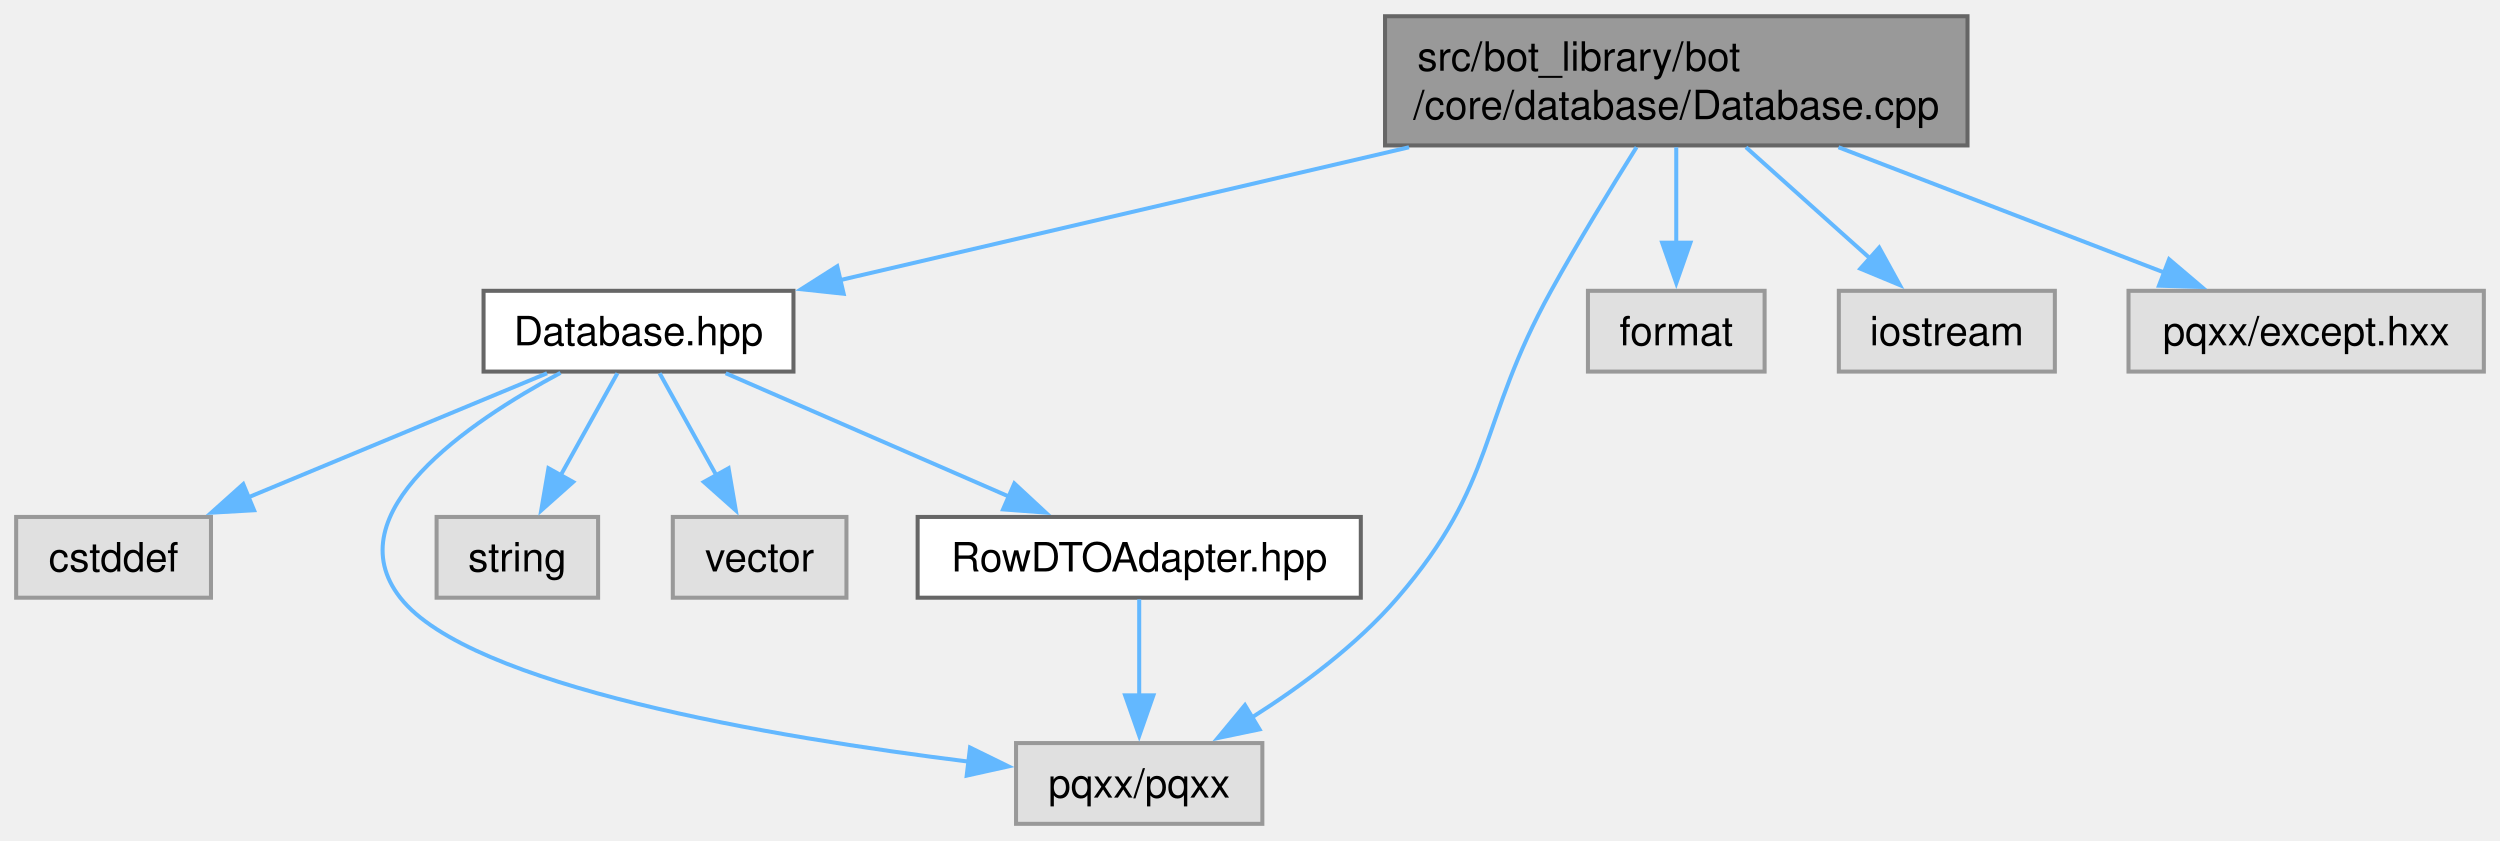
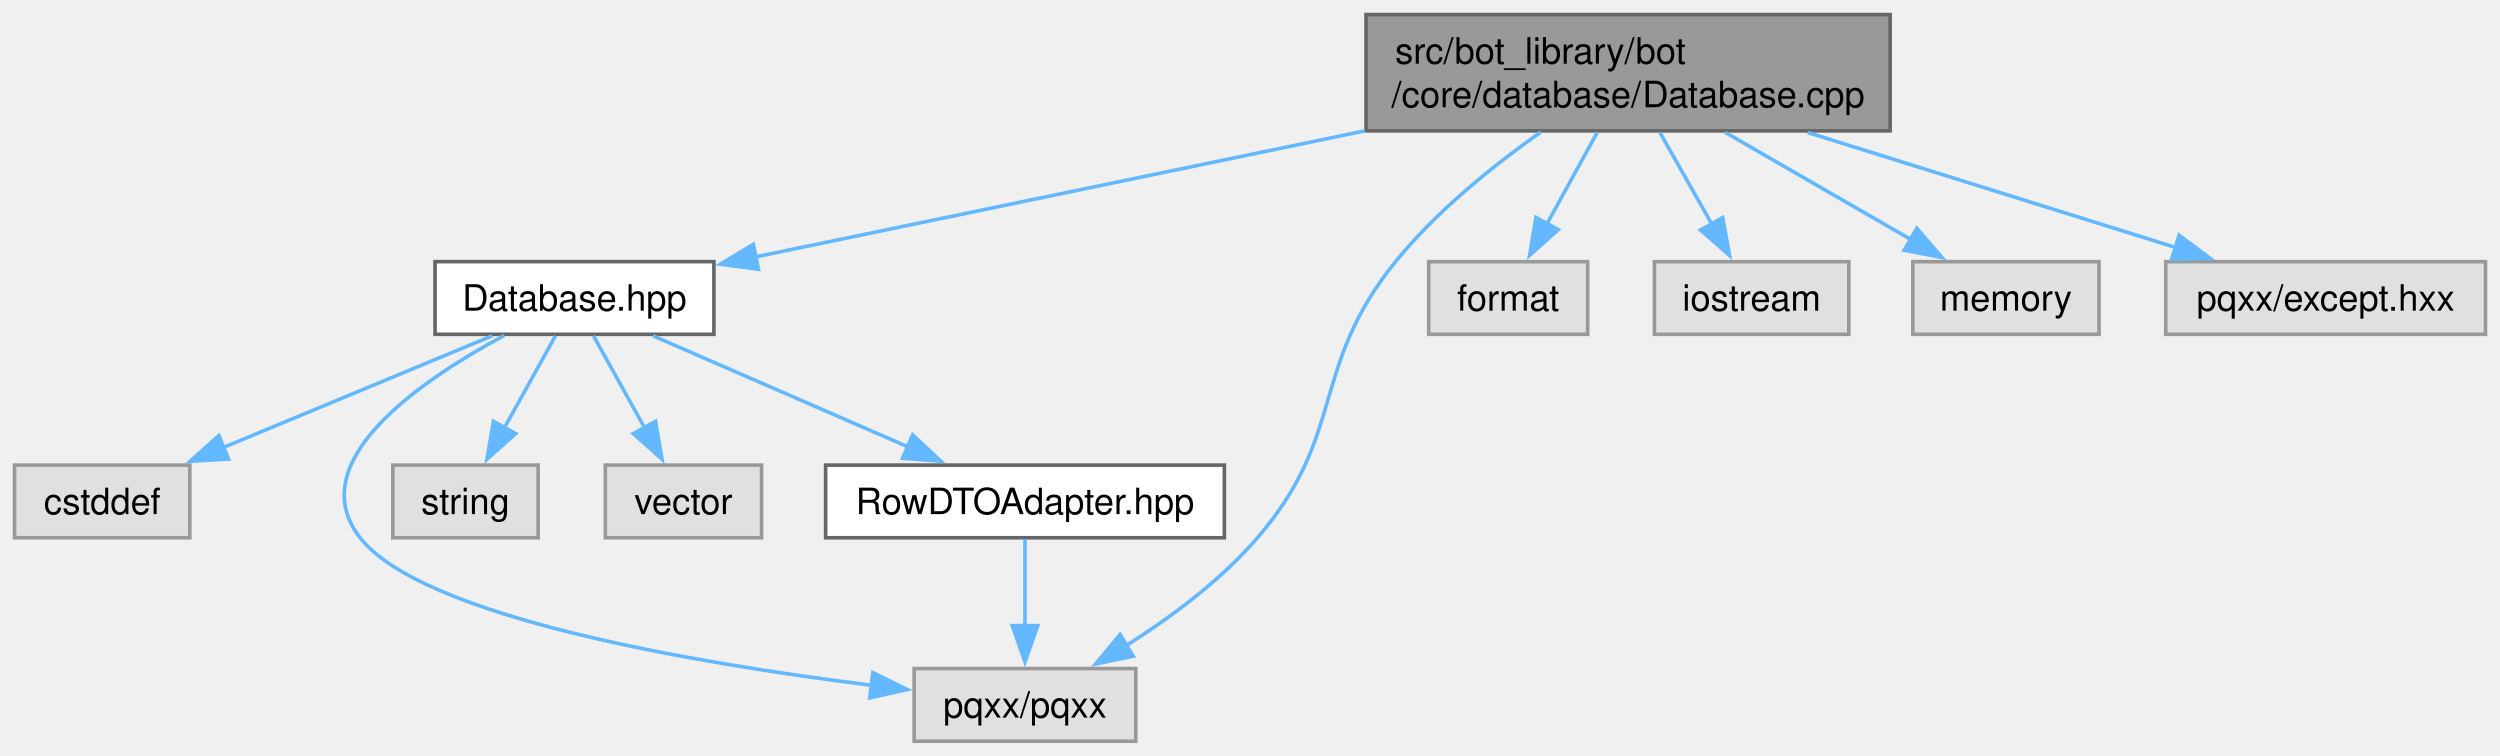
- <svg xmlns="http://www.w3.org/2000/svg" xmlns:xlink="http://www.w3.org/1999/xlink" width="619pt" height="208pt" viewBox="0.00 0.00 619.12 208.00">
+ <svg xmlns="http://www.w3.org/2000/svg" xmlns:xlink="http://www.w3.org/1999/xlink" width="688pt" height="208pt" viewBox="0.00 0.00 688.12 208.00">
  <g id="graph0" class="graph" transform="scale(1 1) rotate(0) translate(4 204)">
    <g id="Node000001" class="node">
      <g id="a_Node000001">
        <a xlink:title=" ">
-           <polygon fill="#999999" stroke="#666666" points="483.25,-200 339,-200 339,-168 483.25,-168 483.25,-200" />
-           <text text-anchor="start" x="347" y="-186.5" font-family="Helvetica,sans-Serif" font-size="10.00">src/bot_library/bot</text>
-           <text text-anchor="middle" x="411.12" y="-174.5" font-family="Helvetica,sans-Serif" font-size="10.00">/core/database/Database.cpp</text>
+           <polygon fill="#999999" stroke="#666666" points="516.25,-200 372,-200 372,-168 516.25,-168 516.25,-200" />
+           <text text-anchor="start" x="380" y="-186.5" font-family="Helvetica,sans-Serif" font-size="10.00">src/bot_library/bot</text>
+           <text text-anchor="middle" x="444.12" y="-174.5" font-family="Helvetica,sans-Serif" font-size="10.00">/core/database/Database.cpp</text>
        </a>
      </g>
    </g>
    <g id="Node000002" class="node">
      <g id="a_Node000002">
        <a xlink:href="Database_8hpp.html" target="_top" xlink:title=" ">
          <polygon fill="white" stroke="#666666" points="192.5,-132 115.75,-132 115.75,-112 192.5,-112 192.5,-132" />
          <text text-anchor="middle" x="154.12" y="-118.5" font-family="Helvetica,sans-Serif" font-size="10.00">Database.hpp</text>
        </a>
      </g>
    </g>
    <g id="edge1_Node000001_Node000002" class="edge">
      <g id="a_edge1_Node000001_Node000002">
        <a xlink:title=" ">
-           <path fill="none" stroke="#63b8ff" d="M344.94,-167.55C300.99,-157.29 244.2,-144.03 204.04,-134.65" />
-           <polygon fill="#63b8ff" stroke="#63b8ff" points="204.93,-131.27 194.4,-132.4 203.34,-138.08 204.93,-131.27" />
+           <path fill="none" stroke="#63b8ff" d="M371.69,-168.01C319.42,-157.2 250.19,-142.88 204,-133.32" />
+           <polygon fill="#63b8ff" stroke="#63b8ff" points="204.77,-129.9 194.26,-131.3 203.35,-136.76 204.77,-129.9" />
        </a>
      </g>
    </g>
    <g id="Node000004" class="node">
      <g id="a_Node000004">
        <a xlink:title=" ">
          <polygon fill="#e0e0e0" stroke="#999999" points="308.62,-20 247.62,-20 247.62,0 308.62,0 308.62,-20" />
          <text text-anchor="middle" x="278.12" y="-6.5" font-family="Helvetica,sans-Serif" font-size="10.00">pqxx/pqxx</text>
        </a>
      </g>
    </g>
-     <g id="edge11_Node000001_Node000004" class="edge">
-       <g id="a_edge11_Node000001_Node000004">
+     <g id="edge12_Node000001_Node000004" class="edge">
+       <g id="a_edge12_Node000001_Node000004">
        <a xlink:title=" ">
-           <path fill="none" stroke="#63b8ff" d="M401.29,-167.57C395.02,-157.56 386.84,-144.15 380.12,-132 361.86,-98.95 366.76,-84.62 342.12,-56 332.02,-44.26 318.21,-34.05 306.01,-26.33" />
+           <path fill="none" stroke="#63b8ff" d="M420.09,-167.66C407.07,-158.48 391.39,-145.91 380.12,-132 356.36,-102.65 366.76,-84.62 342.12,-56 332.02,-44.26 318.21,-34.05 306.01,-26.33" />
          <polygon fill="#63b8ff" stroke="#63b8ff" points="307.92,-23.4 297.55,-21.24 304.31,-29.4 307.92,-23.4" />
        </a>
      </g>
    </g>
    <g id="Node000008" class="node">
      <g id="a_Node000008">
        <a xlink:title=" ">
          <polygon fill="#e0e0e0" stroke="#999999" points="433,-132 389.25,-132 389.25,-112 433,-112 433,-132" />
          <text text-anchor="middle" x="411.12" y="-118.5" font-family="Helvetica,sans-Serif" font-size="10.00">format</text>
        </a>
      </g>
    </g>
    <g id="edge8_Node000001_Node000008" class="edge">
      <g id="a_edge8_Node000001_Node000008">
        <a xlink:title=" ">
-           <path fill="none" stroke="#63b8ff" d="M411.12,-167.55C411.12,-160.34 411.12,-151.66 411.12,-143.88" />
-           <polygon fill="#63b8ff" stroke="#63b8ff" points="414.63,-143.92 411.13,-133.92 407.63,-143.92 414.63,-143.92" />
+           <path fill="none" stroke="#63b8ff" d="M435.63,-167.55C431.43,-159.91 426.31,-150.61 421.84,-142.49" />
+           <polygon fill="#63b8ff" stroke="#63b8ff" points="424.91,-140.81 417.03,-133.73 418.78,-144.18 424.91,-140.81" />
        </a>
      </g>
    </g>
    <g id="Node000009" class="node">
      <g id="a_Node000009">
        <a xlink:title=" ">
          <polygon fill="#e0e0e0" stroke="#999999" points="504.88,-132 451.38,-132 451.38,-112 504.88,-112 504.88,-132" />
          <text text-anchor="middle" x="478.12" y="-118.5" font-family="Helvetica,sans-Serif" font-size="10.00">iostream</text>
        </a>
      </g>
    </g>
    <g id="edge9_Node000001_Node000009" class="edge">
      <g id="a_edge9_Node000001_Node000009">
        <a xlink:title=" ">
-           <path fill="none" stroke="#63b8ff" d="M428.38,-167.55C437.78,-159.13 449.44,-148.69 459.1,-140.04" />
-           <polygon fill="#63b8ff" stroke="#63b8ff" points="461.38,-142.7 466.49,-133.42 456.71,-137.48 461.38,-142.7" />
+           <path fill="none" stroke="#63b8ff" d="M452.88,-167.55C457.26,-159.82 462.6,-150.4 467.24,-142.21" />
+           <polygon fill="#63b8ff" stroke="#63b8ff" points="470.16,-144.15 472.05,-133.72 464.07,-140.7 470.16,-144.15" />
        </a>
      </g>
    </g>
    <g id="Node000010" class="node">
      <g id="a_Node000010">
        <a xlink:title=" ">
-           <polygon fill="#e0e0e0" stroke="#999999" points="611.12,-132 523.12,-132 523.12,-112 611.12,-112 611.12,-132" />
-           <text text-anchor="middle" x="567.12" y="-118.5" font-family="Helvetica,sans-Serif" font-size="10.00">pqxx/except.hxx</text>
+           <polygon fill="#e0e0e0" stroke="#999999" points="573.75,-132 522.5,-132 522.5,-112 573.75,-112 573.75,-132" />
+           <text text-anchor="middle" x="548.12" y="-118.5" font-family="Helvetica,sans-Serif" font-size="10.00">memory</text>
        </a>
      </g>
    </g>
    <g id="edge10_Node000001_Node000010" class="edge">
      <g id="a_edge10_Node000001_Node000010">
        <a xlink:title=" ">
-           <path fill="none" stroke="#63b8ff" d="M451.3,-167.55C476.24,-157.96 507.98,-145.75 531.93,-136.54" />
-           <polygon fill="#63b8ff" stroke="#63b8ff" points="533.17,-139.81 541.25,-132.95 530.66,-133.27 533.17,-139.81" />
+           <path fill="none" stroke="#63b8ff" d="M470.91,-167.55C486.71,-158.43 506.6,-146.96 522.24,-137.93" />
+           <polygon fill="#63b8ff" stroke="#63b8ff" points="523.59,-141.19 530.51,-133.16 520.1,-135.13 523.59,-141.19" />
+         </a>
+       </g>
+     </g>
+     <g id="Node000011" class="node">
+       <g id="a_Node000011">
+         <a xlink:title=" ">
+           <polygon fill="#e0e0e0" stroke="#999999" points="680.12,-132 592.12,-132 592.12,-112 680.12,-112 680.12,-132" />
+           <text text-anchor="middle" x="636.12" y="-118.5" font-family="Helvetica,sans-Serif" font-size="10.00">pqxx/except.hxx</text>
+         </a>
+       </g>
+     </g>
+     <g id="edge11_Node000001_Node000011" class="edge">
+       <g id="a_edge11_Node000001_Node000011">
+         <a xlink:title=" ">
+           <path fill="none" stroke="#63b8ff" d="M493.57,-167.55C525,-157.73 565.21,-145.16 594.91,-135.88" />
+           <polygon fill="#63b8ff" stroke="#63b8ff" points="595.79,-139.27 604.29,-132.95 593.7,-132.59 595.79,-139.27" />
        </a>
      </g>
    </g>
    <g id="Node000003" class="node">
      <g id="a_Node000003">
        <a xlink:title=" ">
          <polygon fill="#e0e0e0" stroke="#999999" points="48.25,-76 0,-76 0,-56 48.25,-56 48.25,-76" />
          <text text-anchor="middle" x="24.12" y="-62.5" font-family="Helvetica,sans-Serif" font-size="10.00">cstddef</text>
        </a>
      </g>
    </g>
    <g id="edge2_Node000002_Node000003" class="edge">
      <g id="a_edge2_Node000002_Node000003">
        <a xlink:title=" ">
          <path fill="none" stroke="#63b8ff" d="M131.48,-111.59C111.01,-103.09 80.61,-90.46 57.38,-80.81" />
          <polygon fill="#63b8ff" stroke="#63b8ff" points="58.92,-77.66 48.34,-77.06 56.24,-84.13 58.92,-77.66" />
        </a>
      </g>
    </g>
    <g id="edge3_Node000002_Node000004" class="edge">
      <g id="a_edge3_Node000002_Node000004">
        <a xlink:title=" ">
          <path fill="none" stroke="#63b8ff" d="M134.81,-111.69C111.9,-99.4 78.77,-76.87 95.12,-56 112.28,-34.12 187.34,-21.45 235.84,-15.41" />
          <polygon fill="#63b8ff" stroke="#63b8ff" points="236.23,-18.89 245.74,-14.23 235.4,-11.94 236.23,-18.89" />
        </a>
      </g>
    </g>
    <g id="Node000005" class="node">
      <g id="a_Node000005">
        <a xlink:title=" ">
          <polygon fill="#e0e0e0" stroke="#999999" points="144.12,-76 104.12,-76 104.12,-56 144.12,-56 144.12,-76" />
          <text text-anchor="middle" x="124.12" y="-62.5" font-family="Helvetica,sans-Serif" font-size="10.00">string</text>
        </a>
      </g>
    </g>
    <g id="edge4_Node000002_Node000005" class="edge">
      <g id="a_edge4_Node000002_Node000005">
        <a xlink:title=" ">
          <path fill="none" stroke="#63b8ff" d="M148.9,-111.59C145.03,-104.63 139.62,-94.89 134.84,-86.29" />
          <polygon fill="#63b8ff" stroke="#63b8ff" points="137.94,-84.66 130.03,-77.62 131.82,-88.06 137.94,-84.66" />
        </a>
      </g>
    </g>
    <g id="Node000006" class="node">
      <g id="a_Node000006">
        <a xlink:title=" ">
          <polygon fill="#e0e0e0" stroke="#999999" points="205.62,-76 162.62,-76 162.62,-56 205.62,-56 205.62,-76" />
          <text text-anchor="middle" x="184.12" y="-62.5" font-family="Helvetica,sans-Serif" font-size="10.00">vector</text>
        </a>
      </g>
    </g>
    <g id="edge5_Node000002_Node000006" class="edge">
      <g id="a_edge5_Node000002_Node000006">
        <a xlink:title=" ">
          <path fill="none" stroke="#63b8ff" d="M159.35,-111.59C163.22,-104.63 168.63,-94.89 173.41,-86.29" />
          <polygon fill="#63b8ff" stroke="#63b8ff" points="176.43,-88.06 178.22,-77.62 170.31,-84.66 176.43,-88.06" />
        </a>
      </g>
    </g>
    <g id="Node000007" class="node">
      <g id="a_Node000007">
        <a xlink:href="RowDTOAdapter_8hpp.html" target="_top" xlink:title=" ">
          <polygon fill="white" stroke="#666666" points="333,-76 223.25,-76 223.25,-56 333,-56 333,-76" />
          <text text-anchor="middle" x="278.12" y="-62.5" font-family="Helvetica,sans-Serif" font-size="10.00">RowDTOAdapter.hpp</text>
        </a>
      </g>
    </g>
    <g id="edge6_Node000002_Node000007" class="edge">
      <g id="a_edge6_Node000002_Node000007">
        <a xlink:title=" ">
          <path fill="none" stroke="#63b8ff" d="M175.72,-111.59C195.08,-103.17 223.73,-90.69 245.81,-81.07" />
          <polygon fill="#63b8ff" stroke="#63b8ff" points="247.2,-84.29 254.97,-77.08 244.4,-77.87 247.2,-84.29" />
        </a>
      </g>
    </g>
    <g id="edge7_Node000007_Node000004" class="edge">
      <g id="a_edge7_Node000007_Node000004">
        <a xlink:title=" ">
          <path fill="none" stroke="#63b8ff" d="M278.12,-55.59C278.12,-49.01 278.12,-39.96 278.12,-31.73" />
          <polygon fill="#63b8ff" stroke="#63b8ff" points="281.63,-31.81 278.13,-21.81 274.63,-31.81 281.63,-31.81" />
        </a>
      </g>
    </g>
  </g>
</svg>
